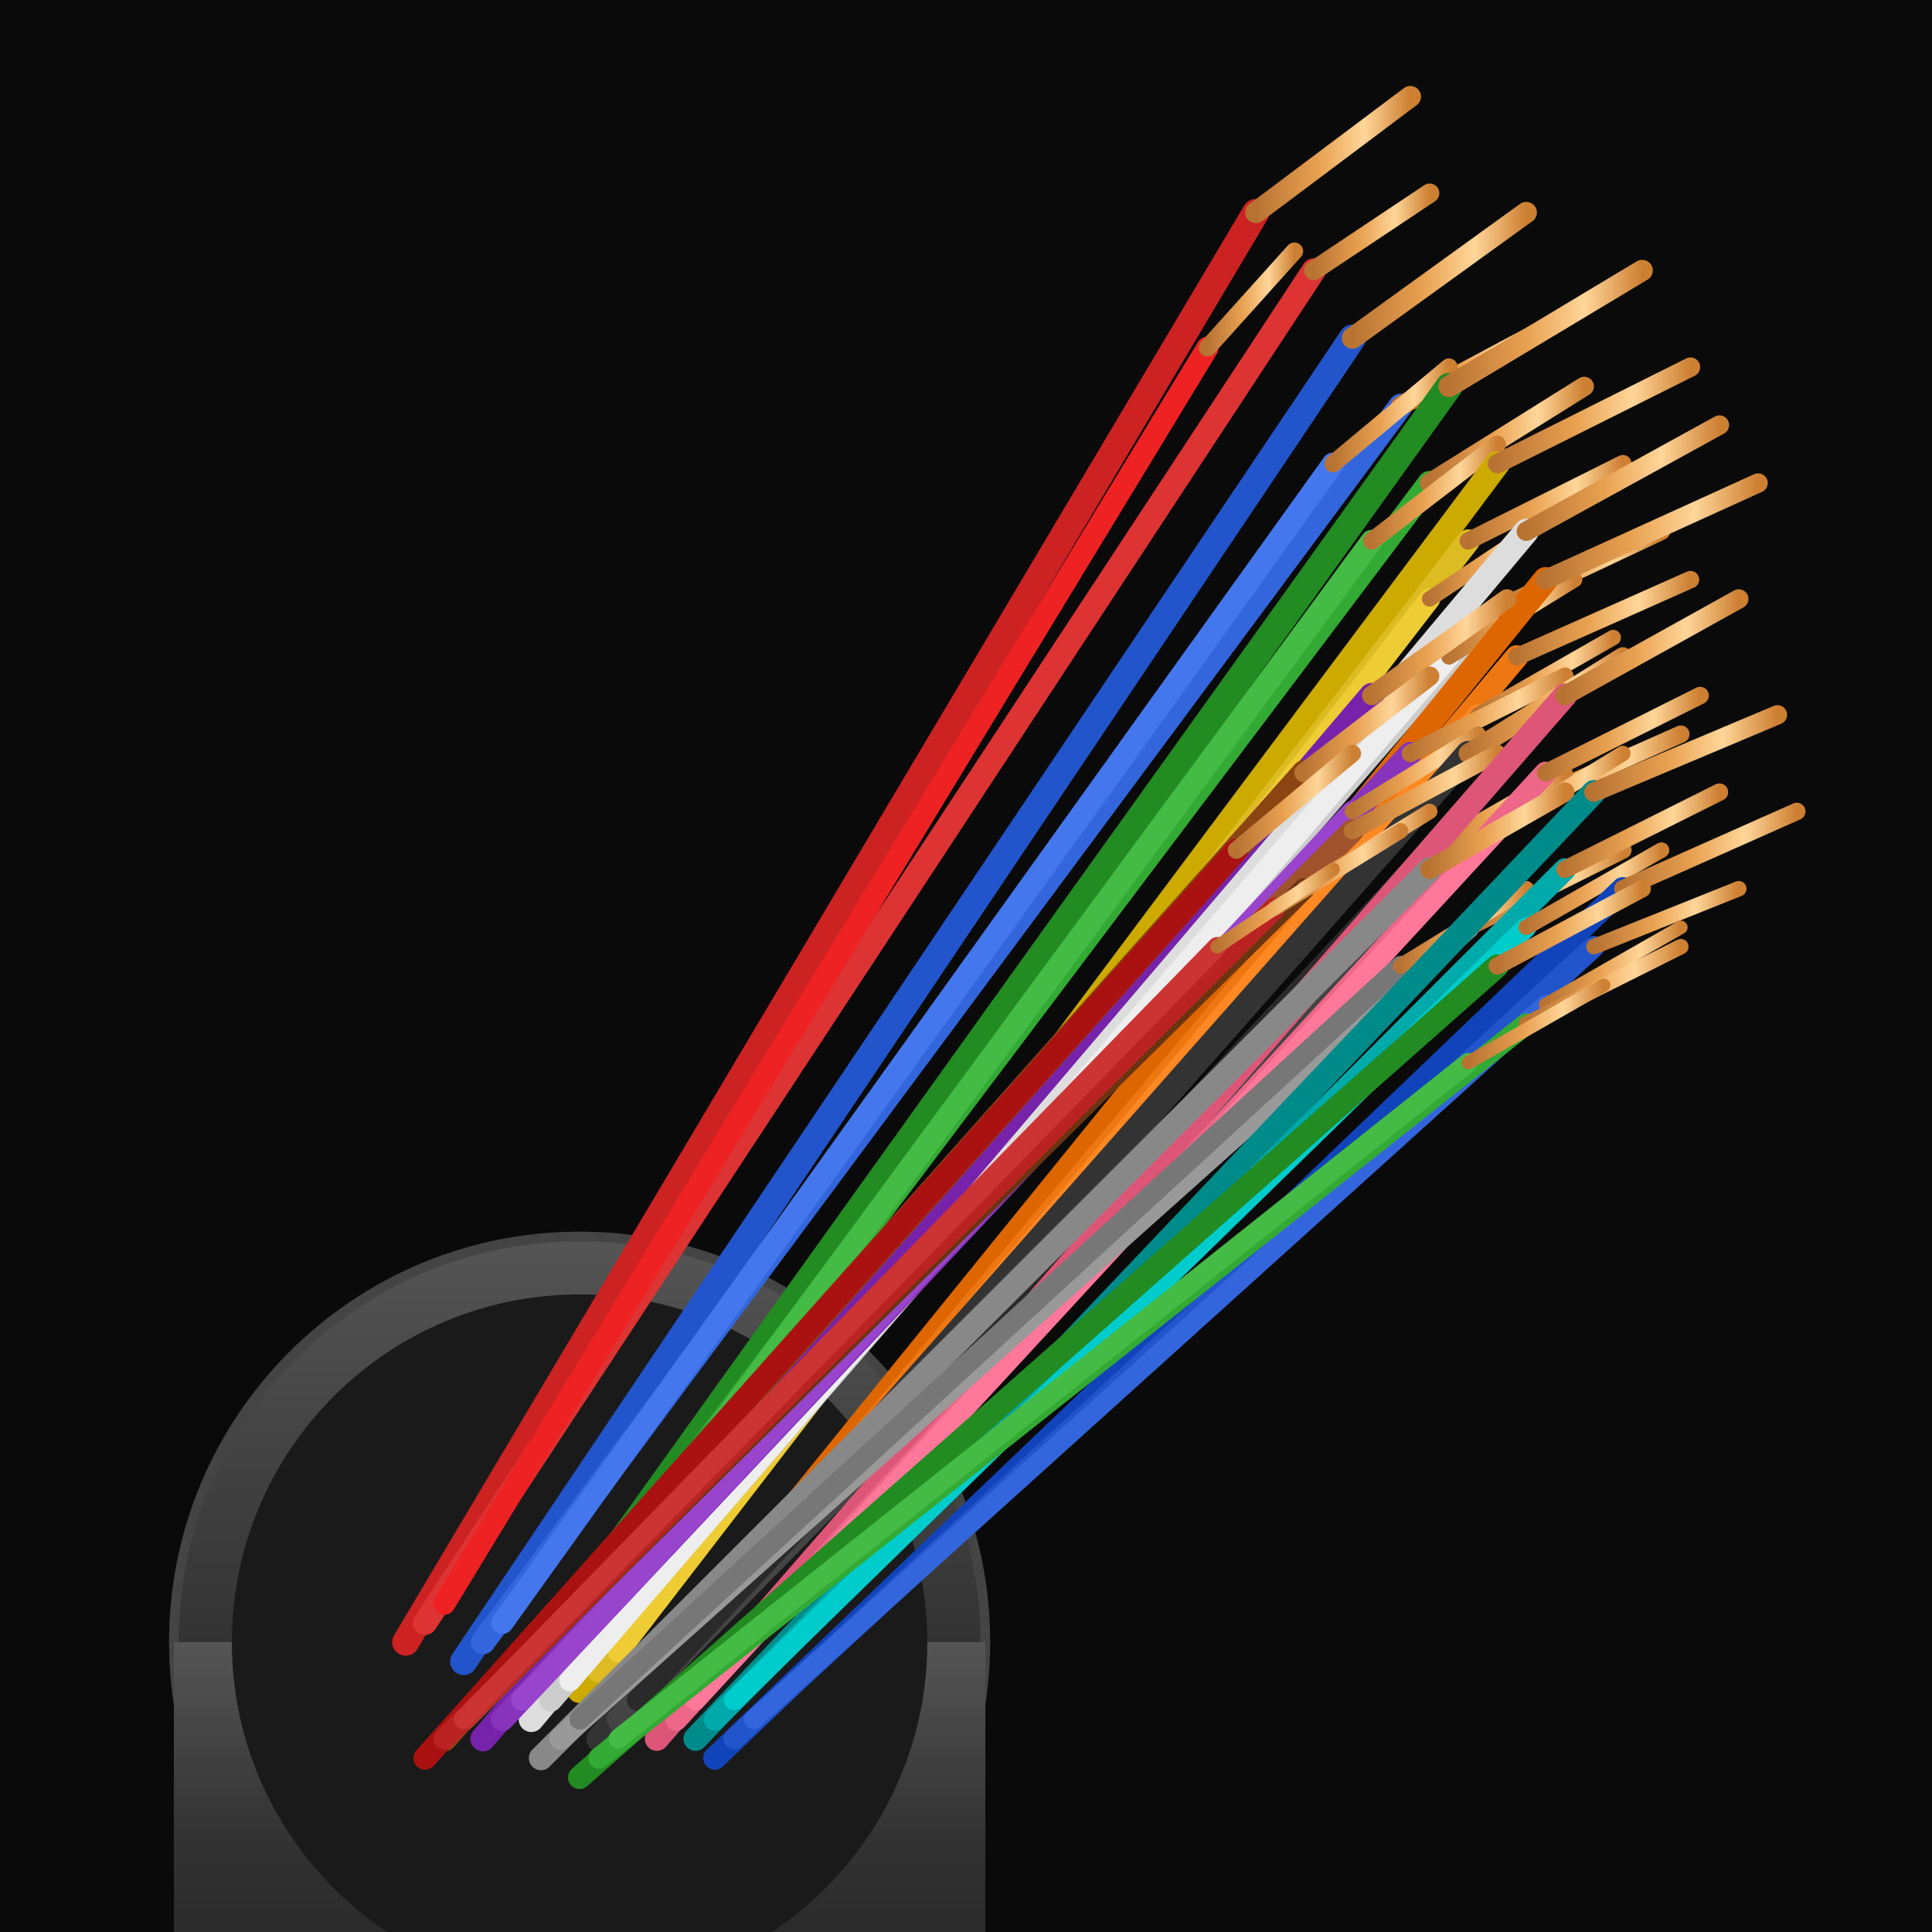
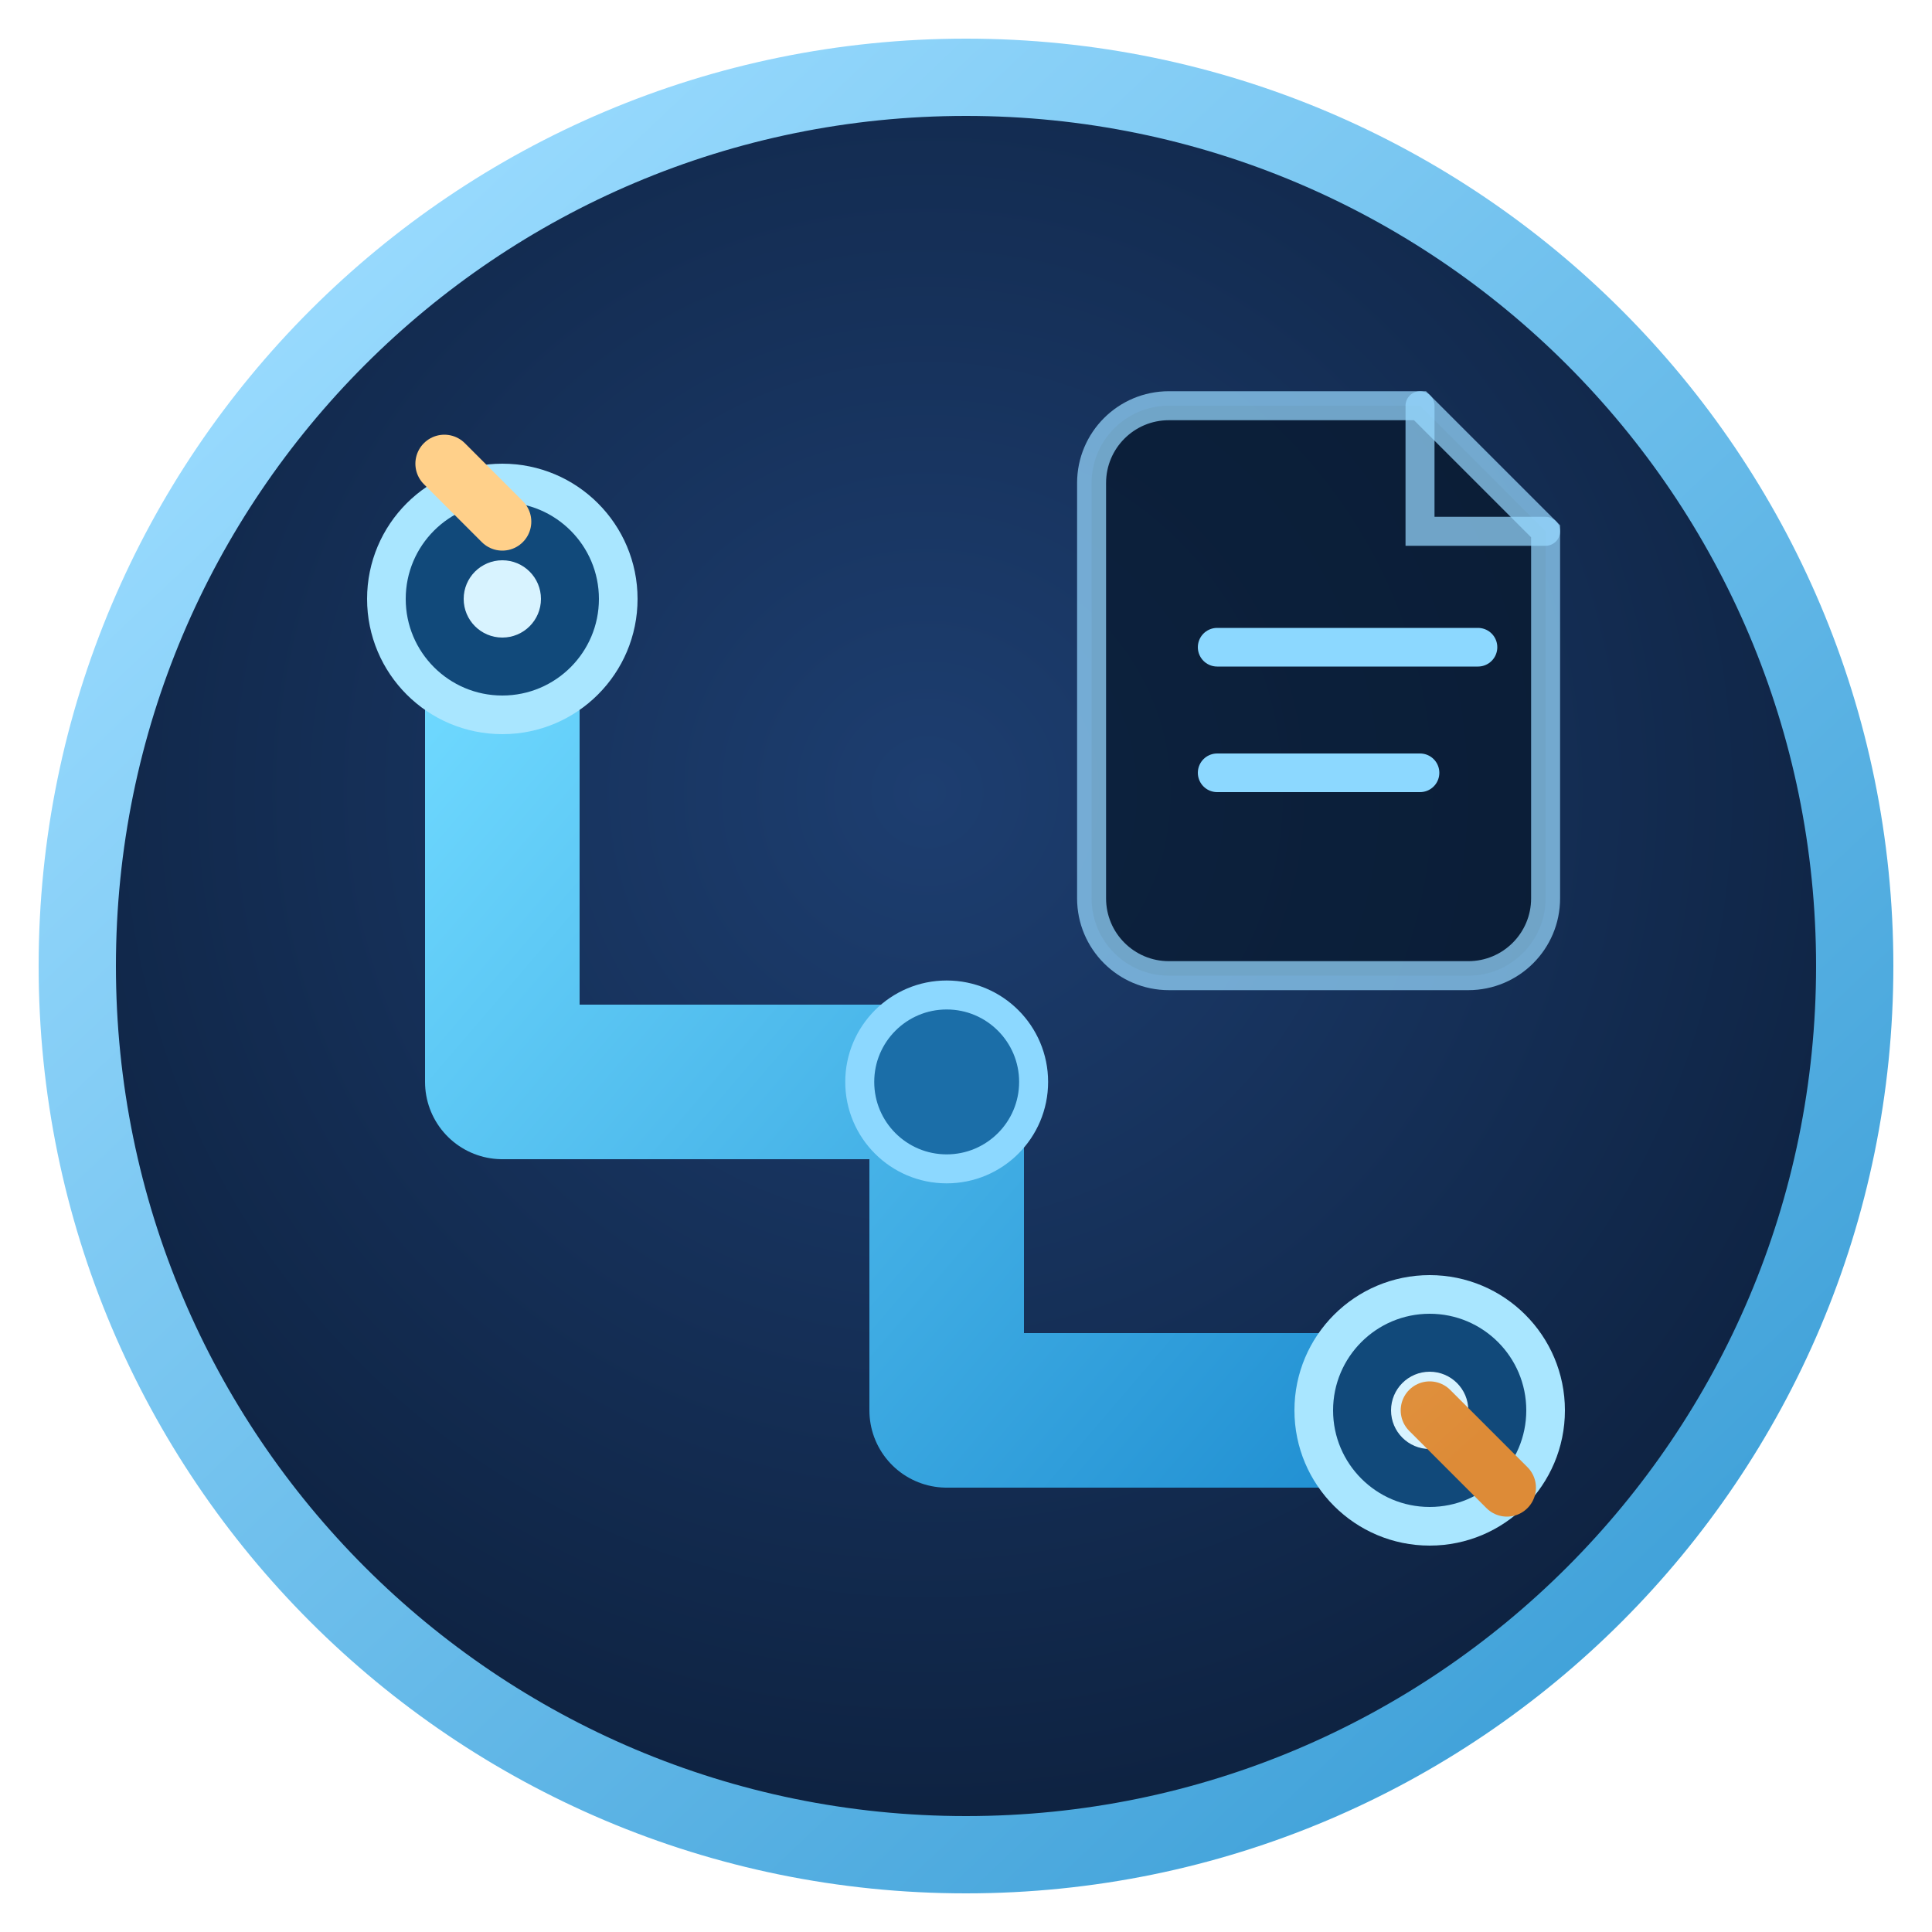
<svg xmlns="http://www.w3.org/2000/svg" viewBox="0 0 200 200" fill="none">
  <defs>
-     <linearGradient id="copperShine" x1="0%" y1="0%" x2="100%" y2="0%">
-       <stop offset="0%" stop-color="#B87333" />
-       <stop offset="40%" stop-color="#E8A050" />
-       <stop offset="70%" stop-color="#FFD699" />
-       <stop offset="100%" stop-color="#CD7F32" />
+     <radialGradient id="wireGuideBadgeFill" cx="0" cy="0" r="1" gradientUnits="userSpaceOnUse" gradientTransform="translate(96 82) rotate(90) scale(128 128)">
+       <stop offset="0" stop-color="#1d3e70" />
+       <stop offset="1" stop-color="#0b1d38" />
+     </radialGradient>
+     <linearGradient id="wireGuideBadgeStroke" x1="28" y1="24" x2="172" y2="176" gradientUnits="userSpaceOnUse">
+       <stop offset="0" stop-color="#9bdcff" />
+       <stop offset="1" stop-color="#3ea0d8" />
    </linearGradient>
-     <linearGradient id="copperDark" x1="0%" y1="0%" x2="100%" y2="0%">
-       <stop offset="0%" stop-color="#8B5E3C" />
-       <stop offset="50%" stop-color="#B87333" />
-       <stop offset="100%" stop-color="#A0622E" />
+     <linearGradient id="wireGuidePath" x1="52" y1="62" x2="150" y2="146" gradientUnits="userSpaceOnUse">
+       <stop offset="0" stop-color="#6fd9ff" />
+       <stop offset="1" stop-color="#1f8ed1" />
    </linearGradient>
-     <linearGradient id="jacket" x1="0%" y1="0%" x2="0%" y2="100%">
-       <stop offset="0%" stop-color="#555" />
-       <stop offset="50%" stop-color="#333" />
-       <stop offset="100%" stop-color="#222" />
+     <linearGradient id="wireGuideCopper" x1="58" y1="54" x2="148" y2="154" gradientUnits="userSpaceOnUse">
+       <stop offset="0" stop-color="#ffd08a" />
+       <stop offset="1" stop-color="#dd8b37" />
    </linearGradient>
  </defs>
-   <rect width="200" height="200" fill="#0a0a0a" />
-   <ellipse cx="60" cy="170" rx="42" ry="42" fill="url(#jacket)" stroke="#444" stroke-width="1" />
-   <rect x="18" y="170" width="84" height="40" fill="url(#jacket)" />
-   <ellipse cx="60" cy="170" rx="36" ry="36" fill="#1a1a1a" />
-   <line x1="42" y1="170" x2="130" y2="22" stroke="#CC2222" stroke-width="2.8" stroke-linecap="round" />
-   <line x1="130" y1="22" x2="146" y2="10" stroke="url(#copperShine)" stroke-width="2.2" stroke-linecap="round" />
-   <line x1="44" y1="168" x2="136" y2="28" stroke="#DD3333" stroke-width="2.5" stroke-linecap="round" />
-   <line x1="136" y1="28" x2="148" y2="20" stroke="url(#copperShine)" stroke-width="2" stroke-linecap="round" />
-   <line x1="46" y1="166" x2="125" y2="36" stroke="#EE2222" stroke-width="2.3" stroke-linecap="round" />
-   <line x1="125" y1="36" x2="134" y2="26" stroke="url(#copperShine)" stroke-width="1.8" stroke-linecap="round" />
-   <line x1="48" y1="172" x2="140" y2="35" stroke="#2255CC" stroke-width="2.8" stroke-linecap="round" />
-   <line x1="140" y1="35" x2="158" y2="22" stroke="url(#copperShine)" stroke-width="2.2" stroke-linecap="round" />
-   <line x1="50" y1="170" x2="145" y2="42" stroke="#3366DD" stroke-width="2.5" stroke-linecap="round" />
-   <line x1="145" y1="42" x2="160" y2="34" stroke="url(#copperShine)" stroke-width="2" stroke-linecap="round" />
-   <line x1="52" y1="168" x2="138" y2="48" stroke="#4477EE" stroke-width="2.3" stroke-linecap="round" />
-   <line x1="138" y1="48" x2="150" y2="38" stroke="url(#copperShine)" stroke-width="1.8" stroke-linecap="round" />
-   <line x1="54" y1="174" x2="150" y2="40" stroke="#228B22" stroke-width="2.8" stroke-linecap="round" />
-   <line x1="150" y1="40" x2="170" y2="28" stroke="url(#copperShine)" stroke-width="2.2" stroke-linecap="round" />
-   <line x1="56" y1="172" x2="148" y2="50" stroke="#33AA33" stroke-width="2.5" stroke-linecap="round" />
-   <line x1="148" y1="50" x2="164" y2="40" stroke="url(#copperShine)" stroke-width="2" stroke-linecap="round" />
-   <line x1="58" y1="170" x2="142" y2="56" stroke="#44BB44" stroke-width="2.3" stroke-linecap="round" />
-   <line x1="142" y1="56" x2="155" y2="46" stroke="url(#copperShine)" stroke-width="1.8" stroke-linecap="round" />
-   <line x1="60" y1="175" x2="155" y2="48" stroke="#CCAA00" stroke-width="2.6" stroke-linecap="round" />
-   <line x1="155" y1="48" x2="175" y2="38" stroke="url(#copperShine)" stroke-width="2" stroke-linecap="round" />
-   <line x1="62" y1="173" x2="152" y2="56" stroke="#DDBB22" stroke-width="2.4" stroke-linecap="round" />
-   <line x1="152" y1="56" x2="168" y2="48" stroke="url(#copperShine)" stroke-width="1.8" stroke-linecap="round" />
-   <line x1="64" y1="171" x2="148" y2="62" stroke="#EECC33" stroke-width="2.2" stroke-linecap="round" />
-   <line x1="148" y1="62" x2="160" y2="54" stroke="url(#copperShine)" stroke-width="1.6" stroke-linecap="round" />
-   <line x1="55" y1="178" x2="158" y2="55" stroke="#DDDDDD" stroke-width="2.6" stroke-linecap="round" />
-   <line x1="158" y1="55" x2="178" y2="44" stroke="url(#copperShine)" stroke-width="2" stroke-linecap="round" />
-   <line x1="57" y1="176" x2="155" y2="63" stroke="#CCCCCC" stroke-width="2.4" stroke-linecap="round" />
-   <line x1="155" y1="63" x2="172" y2="55" stroke="url(#copperShine)" stroke-width="1.8" stroke-linecap="round" />
-   <line x1="59" y1="174" x2="150" y2="68" stroke="#EEEEEE" stroke-width="2.2" stroke-linecap="round" />
-   <line x1="150" y1="68" x2="163" y2="60" stroke="url(#copperShine)" stroke-width="1.6" stroke-linecap="round" />
-   <line x1="66" y1="176" x2="160" y2="60" stroke="#DD6600" stroke-width="2.6" stroke-linecap="round" />
-   <line x1="160" y1="60" x2="182" y2="50" stroke="url(#copperShine)" stroke-width="2" stroke-linecap="round" />
-   <line x1="68" y1="174" x2="157" y2="68" stroke="#EE7711" stroke-width="2.4" stroke-linecap="round" />
-   <line x1="157" y1="68" x2="175" y2="60" stroke="url(#copperShine)" stroke-width="1.8" stroke-linecap="round" />
-   <line x1="70" y1="172" x2="153" y2="74" stroke="#FF8822" stroke-width="2.2" stroke-linecap="round" />
-   <line x1="153" y1="74" x2="167" y2="66" stroke="url(#copperShine)" stroke-width="1.6" stroke-linecap="round" />
-   <line x1="50" y1="180" x2="142" y2="72" stroke="#7722AA" stroke-width="2.6" stroke-linecap="round" />
-   <line x1="142" y1="72" x2="156" y2="62" stroke="url(#copperShine)" stroke-width="2" stroke-linecap="round" />
-   <line x1="52" y1="178" x2="146" y2="78" stroke="#8833BB" stroke-width="2.4" stroke-linecap="round" />
-   <line x1="146" y1="78" x2="162" y2="70" stroke="url(#copperShine)" stroke-width="1.8" stroke-linecap="round" />
-   <line x1="54" y1="176" x2="140" y2="84" stroke="#9944CC" stroke-width="2.2" stroke-linecap="round" />
-   <line x1="140" y1="84" x2="153" y2="76" stroke="url(#copperShine)" stroke-width="1.6" stroke-linecap="round" />
-   <line x1="62" y1="180" x2="152" y2="78" stroke="#333333" stroke-width="2.6" stroke-linecap="round" />
-   <line x1="152" y1="78" x2="168" y2="68" stroke="url(#copperShine)" stroke-width="2" stroke-linecap="round" />
-   <line x1="64" y1="178" x2="156" y2="84" stroke="#444444" stroke-width="2.4" stroke-linecap="round" />
-   <line x1="156" y1="84" x2="174" y2="76" stroke="url(#copperShine)" stroke-width="1.8" stroke-linecap="round" />
-   <line x1="66" y1="176" x2="148" y2="88" stroke="#2a2a2a" stroke-width="2.2" stroke-linecap="round" />
-   <line x1="148" y1="88" x2="162" y2="80" stroke="url(#copperShine)" stroke-width="1.6" stroke-linecap="round" />
-   <line x1="46" y1="180" x2="135" y2="80" stroke="#8B4513" stroke-width="2.6" stroke-linecap="round" />
-   <line x1="135" y1="80" x2="148" y2="70" stroke="url(#copperShine)" stroke-width="2" stroke-linecap="round" />
-   <line x1="48" y1="178" x2="140" y2="86" stroke="#A0522D" stroke-width="2.4" stroke-linecap="round" />
-   <line x1="140" y1="86" x2="155" y2="78" stroke="url(#copperShine)" stroke-width="1.8" stroke-linecap="round" />
-   <line x1="50" y1="176" x2="135" y2="92" stroke="#6B3410" stroke-width="2.2" stroke-linecap="round" />
-   <line x1="135" y1="92" x2="148" y2="84" stroke="url(#copperShine)" stroke-width="1.6" stroke-linecap="round" />
-   <line x1="68" y1="180" x2="162" y2="72" stroke="#DD5577" stroke-width="2.5" stroke-linecap="round" />
-   <line x1="162" y1="72" x2="180" y2="62" stroke="url(#copperShine)" stroke-width="2" stroke-linecap="round" />
-   <line x1="70" y1="178" x2="160" y2="80" stroke="#EE6688" stroke-width="2.3" stroke-linecap="round" />
-   <line x1="160" y1="80" x2="176" y2="72" stroke="url(#copperShine)" stroke-width="1.8" stroke-linecap="round" />
-   <line x1="72" y1="176" x2="155" y2="86" stroke="#FF7799" stroke-width="2.1" stroke-linecap="round" />
-   <line x1="155" y1="86" x2="168" y2="78" stroke="url(#copperShine)" stroke-width="1.6" stroke-linecap="round" />
-   <line x1="56" y1="182" x2="148" y2="90" stroke="#888888" stroke-width="2.5" stroke-linecap="round" />
-   <line x1="148" y1="90" x2="162" y2="82" stroke="url(#copperShine)" stroke-width="2" stroke-linecap="round" />
-   <line x1="58" y1="180" x2="152" y2="96" stroke="#999999" stroke-width="2.3" stroke-linecap="round" />
-   <line x1="152" y1="96" x2="168" y2="88" stroke="url(#copperShine)" stroke-width="1.8" stroke-linecap="round" />
-   <line x1="60" y1="178" x2="145" y2="100" stroke="#777777" stroke-width="2.1" stroke-linecap="round" />
-   <line x1="145" y1="100" x2="158" y2="92" stroke="url(#copperShine)" stroke-width="1.6" stroke-linecap="round" />
-   <line x1="72" y1="180" x2="165" y2="82" stroke="#008B8B" stroke-width="2.5" stroke-linecap="round" />
-   <line x1="165" y1="82" x2="184" y2="74" stroke="url(#copperShine)" stroke-width="2" stroke-linecap="round" />
-   <line x1="74" y1="178" x2="162" y2="90" stroke="#00AAAA" stroke-width="2.3" stroke-linecap="round" />
-   <line x1="162" y1="90" x2="178" y2="82" stroke="url(#copperShine)" stroke-width="1.8" stroke-linecap="round" />
-   <line x1="76" y1="176" x2="158" y2="96" stroke="#00CCCC" stroke-width="2.1" stroke-linecap="round" />
-   <line x1="158" y1="96" x2="172" y2="88" stroke="url(#copperShine)" stroke-width="1.6" stroke-linecap="round" />
-   <line x1="44" y1="182" x2="128" y2="88" stroke="#AA1111" stroke-width="2.4" stroke-linecap="round" />
-   <line x1="128" y1="88" x2="140" y2="78" stroke="url(#copperShine)" stroke-width="1.8" stroke-linecap="round" />
-   <line x1="46" y1="180" x2="132" y2="94" stroke="#BB2222" stroke-width="2.2" stroke-linecap="round" />
-   <line x1="132" y1="94" x2="145" y2="86" stroke="url(#copperShine)" stroke-width="1.6" stroke-linecap="round" />
-   <line x1="48" y1="178" x2="126" y2="98" stroke="#CC3333" stroke-width="2.0" stroke-linecap="round" />
-   <line x1="126" y1="98" x2="138" y2="90" stroke="url(#copperShine)" stroke-width="1.4" stroke-linecap="round" />
-   <line x1="74" y1="182" x2="168" y2="92" stroke="#1144BB" stroke-width="2.4" stroke-linecap="round" />
-   <line x1="168" y1="92" x2="186" y2="84" stroke="url(#copperShine)" stroke-width="1.8" stroke-linecap="round" />
-   <line x1="76" y1="180" x2="165" y2="98" stroke="#2255CC" stroke-width="2.2" stroke-linecap="round" />
-   <line x1="165" y1="98" x2="180" y2="92" stroke="url(#copperShine)" stroke-width="1.6" stroke-linecap="round" />
-   <line x1="78" y1="178" x2="160" y2="104" stroke="#3366DD" stroke-width="2.0" stroke-linecap="round" />
-   <line x1="160" y1="104" x2="174" y2="96" stroke="url(#copperShine)" stroke-width="1.4" stroke-linecap="round" />
-   <line x1="60" y1="184" x2="155" y2="100" stroke="#228B22" stroke-width="2.4" stroke-linecap="round" />
-   <line x1="155" y1="100" x2="170" y2="92" stroke="url(#copperShine)" stroke-width="1.8" stroke-linecap="round" />
-   <line x1="62" y1="182" x2="158" y2="106" stroke="#33AA33" stroke-width="2.2" stroke-linecap="round" />
-   <line x1="158" y1="106" x2="174" y2="98" stroke="url(#copperShine)" stroke-width="1.6" stroke-linecap="round" />
-   <line x1="64" y1="180" x2="152" y2="110" stroke="#44BB44" stroke-width="2.0" stroke-linecap="round" />
-   <line x1="152" y1="110" x2="166" y2="102" stroke="url(#copperShine)" stroke-width="1.4" stroke-linecap="round" />
-   <circle cx="160" cy="60" r="50" fill="none" opacity="0.08">
-     <animate attributeName="opacity" values="0.05;0.12;0.05" dur="3s" repeatCount="indefinite" />
-   </circle>
+   <circle cx="100" cy="100" r="92" fill="url(#wireGuideBadgeFill)" stroke="url(#wireGuideBadgeStroke)" stroke-width="8" />
+   <path d="M52 62V112H98V146H148" stroke="url(#wireGuidePath)" stroke-width="16" stroke-linecap="round" stroke-linejoin="round" />
+   <circle cx="52" cy="62" r="12" fill="#11497a" stroke="#a9e6ff" stroke-width="4" />
+   <circle cx="98" cy="112" r="9" fill="#1b6ea8" stroke="#8cd8ff" stroke-width="3" />
+   <circle cx="148" cy="146" r="12" fill="#11497a" stroke="#a9e6ff" stroke-width="4" />
+   <circle cx="52" cy="62" r="4" fill="#d8f3ff" />
+   <circle cx="148" cy="146" r="4" fill="#d8f3ff" />
+   <path d="M121 42h26l13 13v38a8 8 0 0 1-8 8h-31a8 8 0 0 1-8-8V50a8 8 0 0 1 8-8Z" fill="rgba(8, 24, 45, 0.72)" stroke="rgba(151, 217, 255, 0.72)" stroke-width="3" />
+   <path d="M147 42v13h13" stroke="rgba(151, 217, 255, 0.72)" stroke-width="3" stroke-linecap="round" />
+   <path d="M126 67h27M126 80h21" stroke="#8cd8ff" stroke-width="4" stroke-linecap="round" />
+   <line x1="46" y1="48" x2="52" y2="54" stroke="url(#wireGuideCopper)" stroke-width="6" stroke-linecap="round" />
+   <line x1="148" y1="146" x2="156" y2="154" stroke="url(#wireGuideCopper)" stroke-width="6" stroke-linecap="round" />
</svg>
